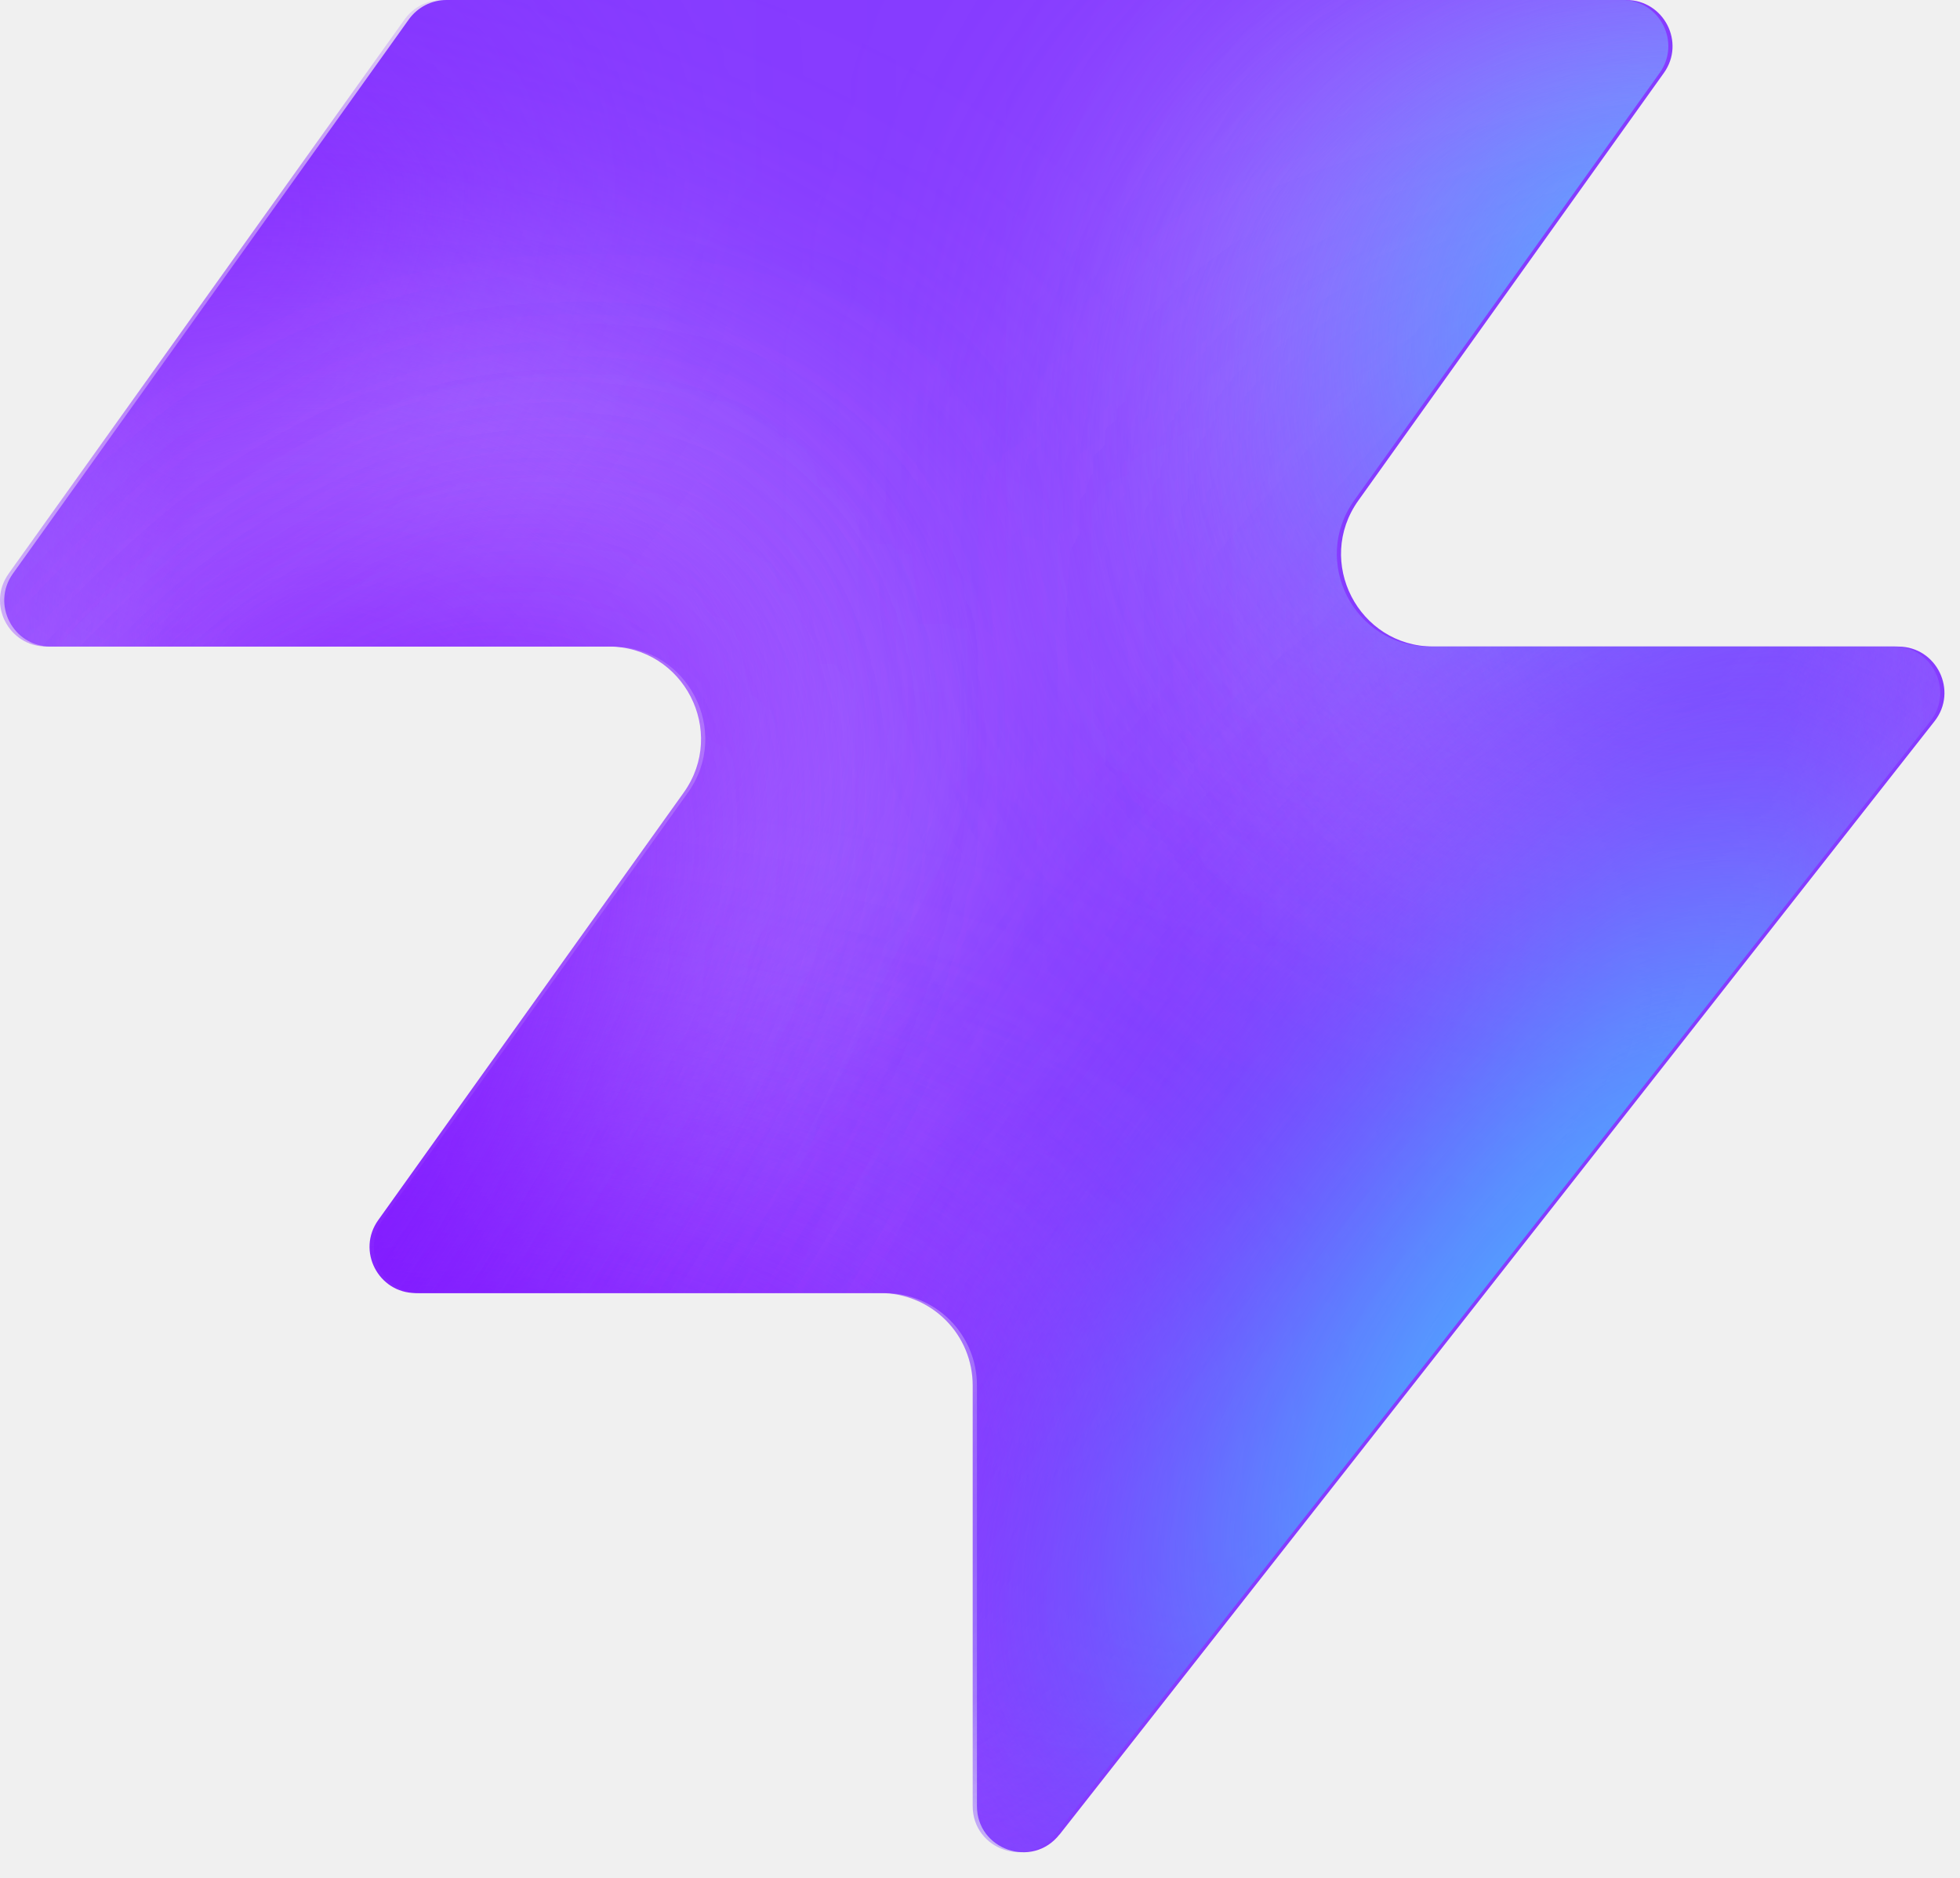
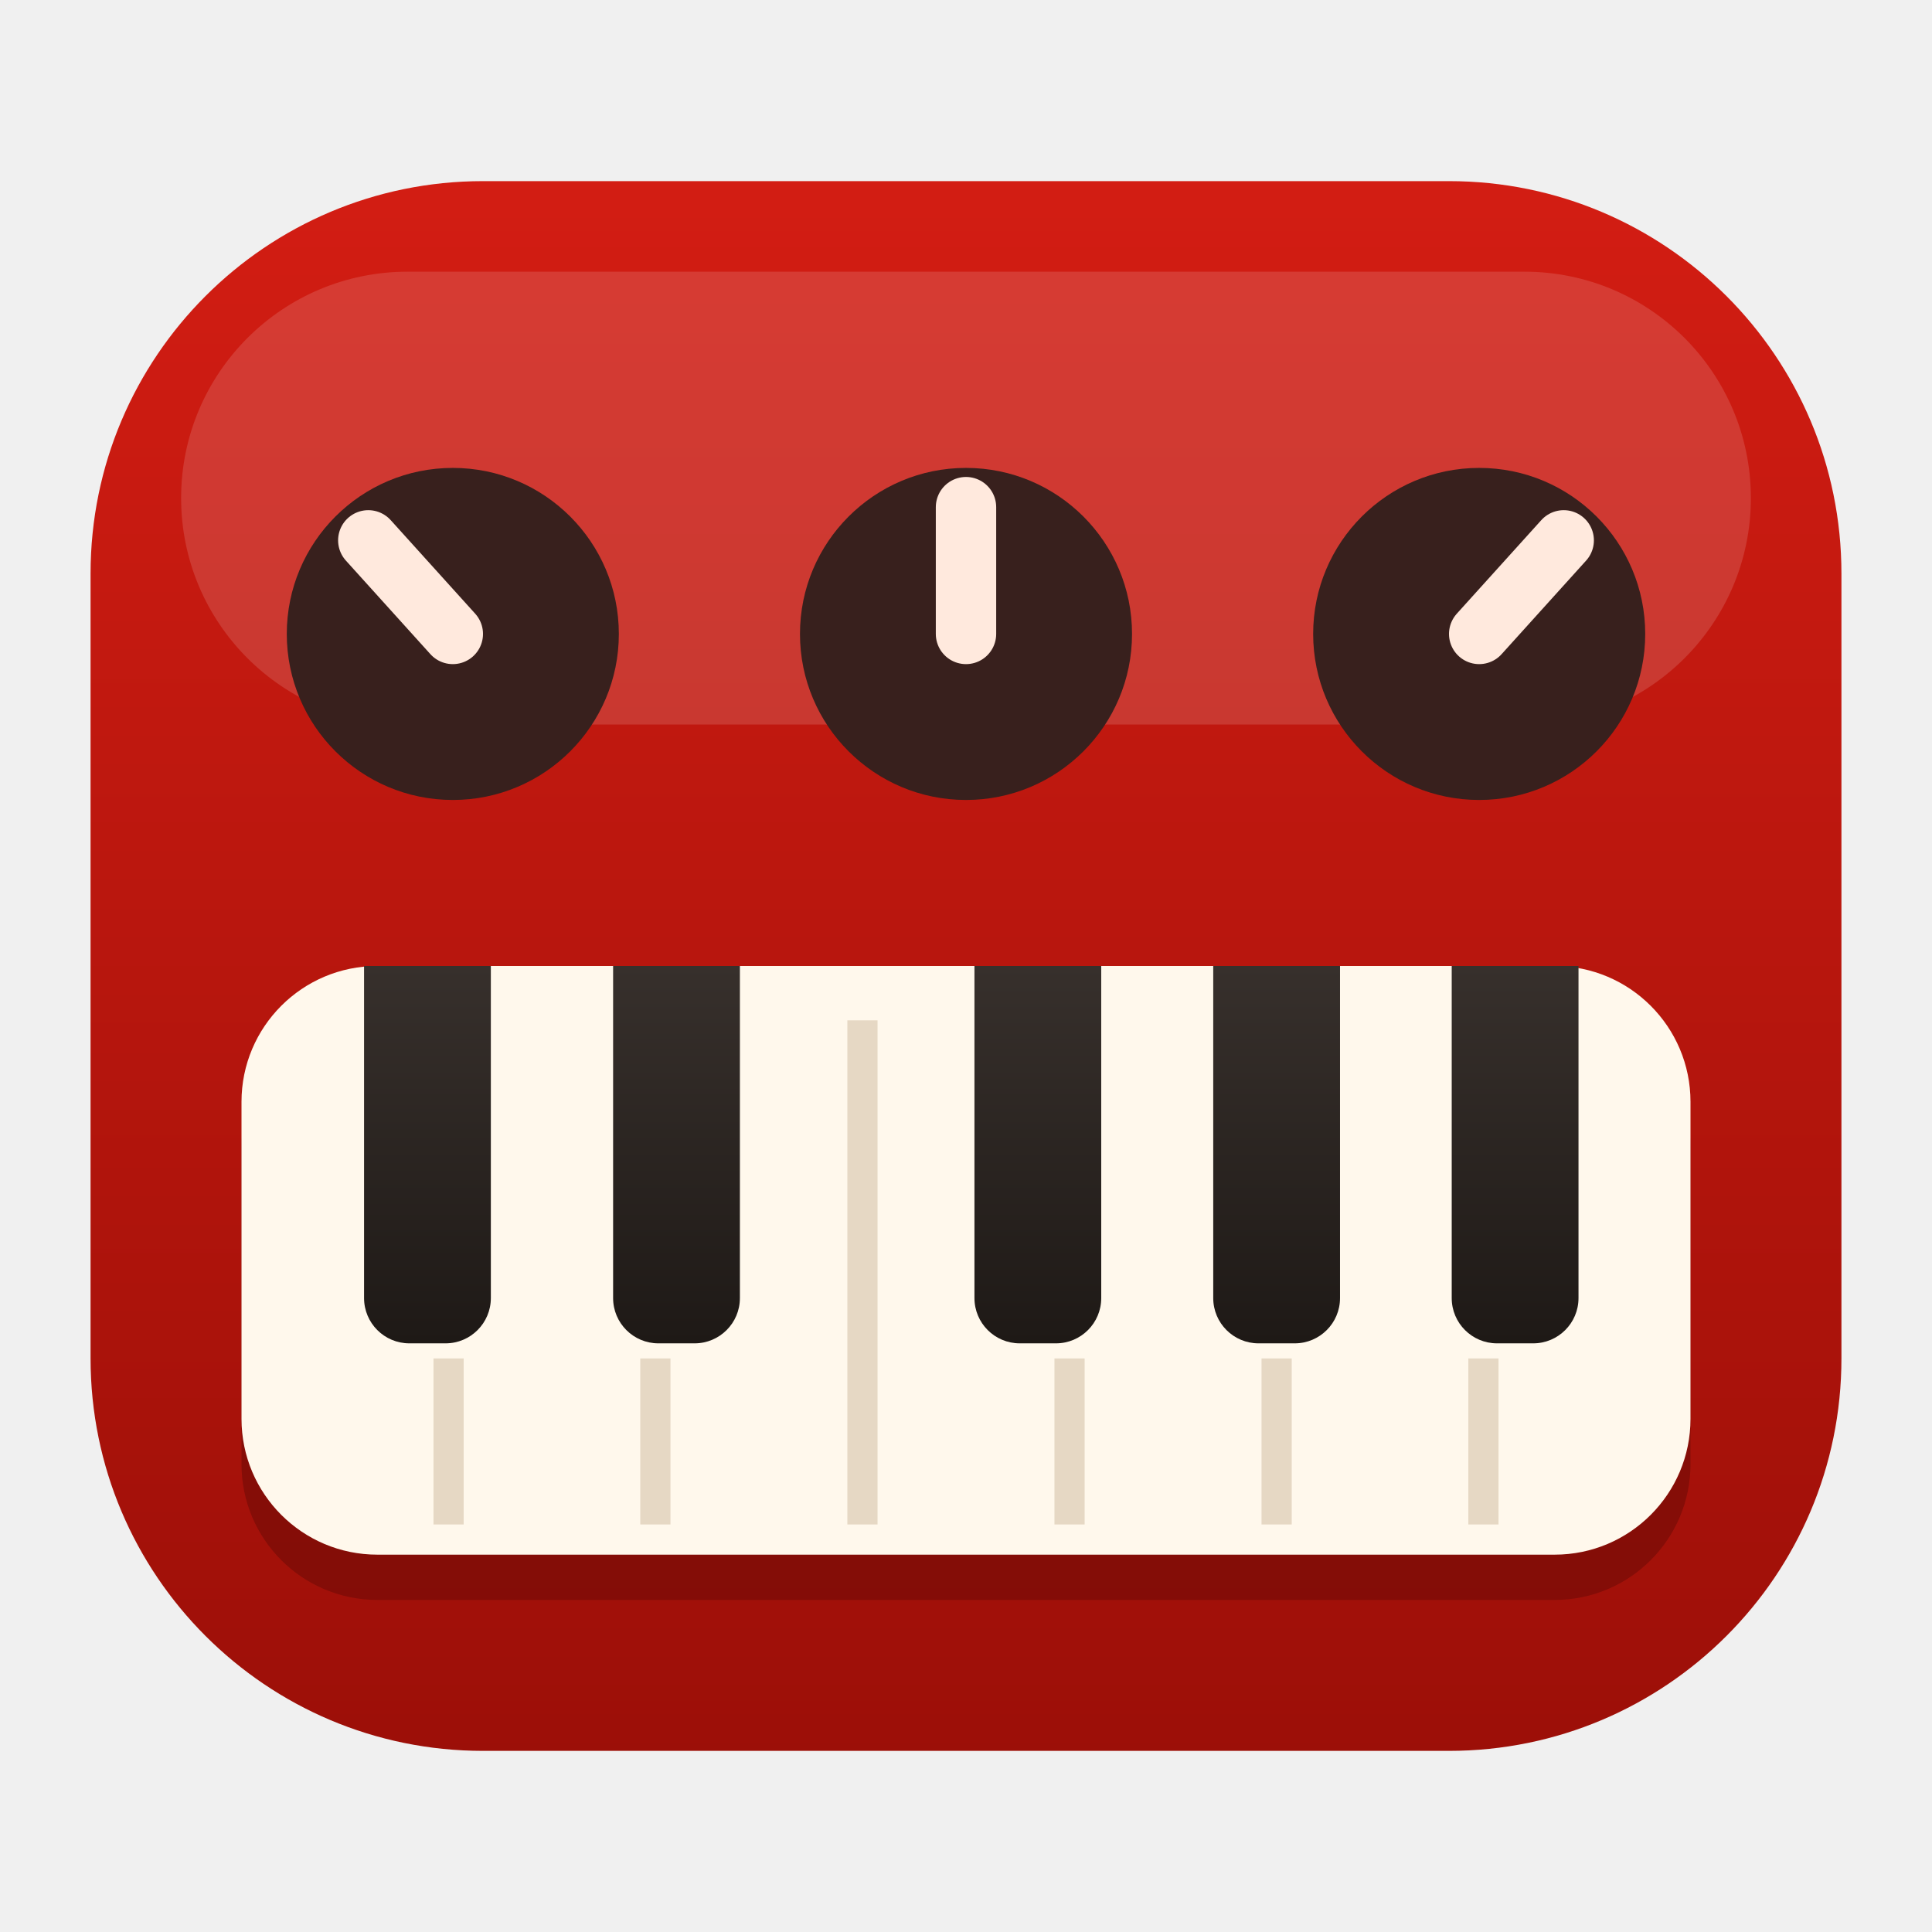
- <svg xmlns="http://www.w3.org/2000/svg" width="48" height="46" fill="none" viewBox="0 0 48 46">
-   <path fill="#863bff" d="M25.946 44.938c-.664.845-2.021.375-2.021-.698V33.937a2.26 2.26 0 0 0-2.262-2.262H10.287c-.92 0-1.456-1.04-.92-1.788l7.48-10.471c1.07-1.497 0-3.578-1.842-3.578H1.237c-.92 0-1.456-1.04-.92-1.788L10.013.474c.214-.297.556-.474.92-.474h28.894c.92 0 1.456 1.04.92 1.788l-7.48 10.471c-1.07 1.498 0 3.579 1.842 3.579h11.377c.943 0 1.473 1.088.89 1.83L25.947 44.94z" style="fill:#863bff;fill:color(display-p3 .525 .23 1);fill-opacity:1" />
-   <mask id="a" width="48" height="46" x="0" y="0" maskUnits="userSpaceOnUse" style="mask-type:alpha">
-     <path fill="#000" d="M25.842 44.938c-.664.844-2.021.375-2.021-.698V33.937a2.26 2.26 0 0 0-2.262-2.262H10.183c-.92 0-1.456-1.04-.92-1.788l7.48-10.471c1.07-1.498 0-3.579-1.842-3.579H1.133c-.92 0-1.456-1.04-.92-1.787L9.91.473c.214-.297.556-.474.92-.474h28.894c.92 0 1.456 1.04.92 1.788l-7.48 10.471c-1.07 1.498 0 3.578 1.842 3.578h11.377c.943 0 1.473 1.088.89 1.832L25.843 44.94z" style="fill:#000;fill-opacity:1" />
-   </mask>
-   <g mask="url(#a)">
-     <g filter="url(#b)">
-       <ellipse cx="5.508" cy="14.704" fill="#ede6ff" rx="5.508" ry="14.704" style="fill:#ede6ff;fill:color(display-p3 .927 .903 1);fill-opacity:1" transform="matrix(.00324 1 1 -.00324 -4.47 31.516)" />
-     </g>
-     <g filter="url(#c)">
-       <ellipse cx="10.399" cy="29.851" fill="#ede6ff" rx="10.399" ry="29.851" style="fill:#ede6ff;fill:color(display-p3 .927 .903 1);fill-opacity:1" transform="matrix(.00324 1 1 -.00324 -39.328 7.883)" />
-     </g>
-     <g filter="url(#d)">
-       <ellipse cx="5.508" cy="30.487" fill="#7e14ff" rx="5.508" ry="30.487" style="fill:#7e14ff;fill:color(display-p3 .492 .077 1);fill-opacity:1" transform="rotate(89.814 -25.913 -14.639)scale(1 -1)" />
-     </g>
-     <g filter="url(#e)">
-       <ellipse cx="5.508" cy="30.599" fill="#7e14ff" rx="5.508" ry="30.599" style="fill:#7e14ff;fill:color(display-p3 .492 .077 1);fill-opacity:1" transform="rotate(89.814 -32.644 -3.334)scale(1 -1)" />
-     </g>
-     <g filter="url(#f)">
-       <ellipse cx="5.508" cy="30.599" fill="#7e14ff" rx="5.508" ry="30.599" style="fill:#7e14ff;fill:color(display-p3 .492 .077 1);fill-opacity:1" transform="matrix(.00324 1 1 -.00324 -34.34 30.47)" />
-     </g>
-     <g filter="url(#g)">
-       <ellipse cx="14.072" cy="22.078" fill="#ede6ff" rx="14.072" ry="22.078" style="fill:#ede6ff;fill:color(display-p3 .927 .903 1);fill-opacity:1" transform="rotate(93.35 24.506 48.493)scale(-1 1)" />
-     </g>
-     <g filter="url(#h)">
-       <ellipse cx="3.47" cy="21.501" fill="#7e14ff" rx="3.47" ry="21.501" style="fill:#7e14ff;fill:color(display-p3 .492 .077 1);fill-opacity:1" transform="rotate(89.009 28.708 47.59)scale(-1 1)" />
-     </g>
-     <g filter="url(#i)">
-       <ellipse cx="3.47" cy="21.501" fill="#7e14ff" rx="3.47" ry="21.501" style="fill:#7e14ff;fill:color(display-p3 .492 .077 1);fill-opacity:1" transform="rotate(89.009 28.708 47.59)scale(-1 1)" />
-     </g>
-     <g filter="url(#j)">
-       <ellipse cx=".387" cy="8.972" fill="#7e14ff" rx="4.407" ry="29.108" style="fill:#7e14ff;fill:color(display-p3 .492 .077 1);fill-opacity:1" transform="rotate(39.51 .387 8.972)" />
-     </g>
-     <g filter="url(#k)">
-       <ellipse cx="47.523" cy="-6.092" fill="#7e14ff" rx="4.407" ry="29.108" style="fill:#7e14ff;fill:color(display-p3 .492 .077 1);fill-opacity:1" transform="rotate(37.892 47.523 -6.092)" />
-     </g>
-     <g filter="url(#l)">
-       <ellipse cx="41.412" cy="6.333" fill="#47bfff" rx="5.971" ry="9.665" style="fill:#47bfff;fill:color(display-p3 .28 .748 1);fill-opacity:1" transform="rotate(37.892 41.412 6.333)" />
-     </g>
-     <g filter="url(#m)">
-       <ellipse cx="-1.879" cy="38.332" fill="#7e14ff" rx="4.407" ry="29.108" style="fill:#7e14ff;fill:color(display-p3 .492 .077 1);fill-opacity:1" transform="rotate(37.892 -1.88 38.332)" />
-     </g>
-     <g filter="url(#n)">
-       <ellipse cx="-1.879" cy="38.332" fill="#7e14ff" rx="4.407" ry="29.108" style="fill:#7e14ff;fill:color(display-p3 .492 .077 1);fill-opacity:1" transform="rotate(37.892 -1.88 38.332)" />
-     </g>
-     <g filter="url(#o)">
-       <ellipse cx="35.651" cy="29.907" fill="#7e14ff" rx="4.407" ry="29.108" style="fill:#7e14ff;fill:color(display-p3 .492 .077 1);fill-opacity:1" transform="rotate(37.892 35.651 29.907)" />
-     </g>
-     <g filter="url(#p)">
-       <ellipse cx="38.418" cy="32.4" fill="#47bfff" rx="5.971" ry="15.297" style="fill:#47bfff;fill:color(display-p3 .28 .748 1);fill-opacity:1" transform="rotate(37.892 38.418 32.4)" />
-     </g>
+ <svg xmlns="http://www.w3.org/2000/svg" viewBox="0 0 64 64">
+   <defs>
+     <linearGradient id="body" x1="0" y1="0" x2="0" y2="1">
+       <stop offset="0" stop-color="#d31d13" />
+       <stop offset="1" stop-color="#9c0f08" />
+     </linearGradient>
+     <linearGradient id="bk" x1="0" y1="0" x2="0" y2="1">
+       <stop offset="0" stop-color="#37302c" />
+       <stop offset="1" stop-color="#1e1916" />
+     </linearGradient>
+   </defs>
+   <rect x="3" y="6" width="58" height="52" rx="13" fill="url(#body)" />
+   <rect x="6" y="9" width="52" height="15" rx="7.5" fill="#ffffff" opacity=".14" />
+   <g fill="#38201d">
+     <circle cx="15" cy="21" r="5.5" />
+     <circle cx="32" cy="21" r="5.5" />
+     <circle cx="49" cy="21" r="5.5" />
  </g>
-   <defs>
-     <filter id="b" width="60.045" height="41.654" x="-19.77" y="16.149" color-interpolation-filters="sRGB" filterUnits="userSpaceOnUse">
-       <feFlood flood-opacity="0" result="BackgroundImageFix" />
-       <feBlend in="SourceGraphic" in2="BackgroundImageFix" result="shape" />
-       <feGaussianBlur result="effect1_foregroundBlur_2002_17158" stdDeviation="7.659" />
-     </filter>
-     <filter id="c" width="90.34" height="51.437" x="-54.613" y="-7.533" color-interpolation-filters="sRGB" filterUnits="userSpaceOnUse">
-       <feFlood flood-opacity="0" result="BackgroundImageFix" />
-       <feBlend in="SourceGraphic" in2="BackgroundImageFix" result="shape" />
-       <feGaussianBlur result="effect1_foregroundBlur_2002_17158" stdDeviation="7.659" />
-     </filter>
-     <filter id="d" width="79.355" height="29.4" x="-49.64" y="2.03" color-interpolation-filters="sRGB" filterUnits="userSpaceOnUse">
-       <feFlood flood-opacity="0" result="BackgroundImageFix" />
-       <feBlend in="SourceGraphic" in2="BackgroundImageFix" result="shape" />
-       <feGaussianBlur result="effect1_foregroundBlur_2002_17158" stdDeviation="4.596" />
-     </filter>
-     <filter id="e" width="79.579" height="29.4" x="-45.045" y="20.029" color-interpolation-filters="sRGB" filterUnits="userSpaceOnUse">
-       <feFlood flood-opacity="0" result="BackgroundImageFix" />
-       <feBlend in="SourceGraphic" in2="BackgroundImageFix" result="shape" />
-       <feGaussianBlur result="effect1_foregroundBlur_2002_17158" stdDeviation="4.596" />
-     </filter>
-     <filter id="f" width="79.579" height="29.4" x="-43.513" y="21.178" color-interpolation-filters="sRGB" filterUnits="userSpaceOnUse">
-       <feFlood flood-opacity="0" result="BackgroundImageFix" />
-       <feBlend in="SourceGraphic" in2="BackgroundImageFix" result="shape" />
-       <feGaussianBlur result="effect1_foregroundBlur_2002_17158" stdDeviation="4.596" />
-     </filter>
-     <filter id="g" width="74.749" height="58.852" x="15.756" y="-17.901" color-interpolation-filters="sRGB" filterUnits="userSpaceOnUse">
-       <feFlood flood-opacity="0" result="BackgroundImageFix" />
-       <feBlend in="SourceGraphic" in2="BackgroundImageFix" result="shape" />
-       <feGaussianBlur result="effect1_foregroundBlur_2002_17158" stdDeviation="7.659" />
-     </filter>
-     <filter id="h" width="61.377" height="25.362" x="23.548" y="2.284" color-interpolation-filters="sRGB" filterUnits="userSpaceOnUse">
-       <feFlood flood-opacity="0" result="BackgroundImageFix" />
-       <feBlend in="SourceGraphic" in2="BackgroundImageFix" result="shape" />
-       <feGaussianBlur result="effect1_foregroundBlur_2002_17158" stdDeviation="4.596" />
-     </filter>
-     <filter id="i" width="61.377" height="25.362" x="23.548" y="2.284" color-interpolation-filters="sRGB" filterUnits="userSpaceOnUse">
-       <feFlood flood-opacity="0" result="BackgroundImageFix" />
-       <feBlend in="SourceGraphic" in2="BackgroundImageFix" result="shape" />
-       <feGaussianBlur result="effect1_foregroundBlur_2002_17158" stdDeviation="4.596" />
-     </filter>
-     <filter id="j" width="56.045" height="63.649" x="-27.636" y="-22.853" color-interpolation-filters="sRGB" filterUnits="userSpaceOnUse">
-       <feFlood flood-opacity="0" result="BackgroundImageFix" />
-       <feBlend in="SourceGraphic" in2="BackgroundImageFix" result="shape" />
-       <feGaussianBlur result="effect1_foregroundBlur_2002_17158" stdDeviation="4.596" />
-     </filter>
-     <filter id="k" width="54.814" height="64.646" x="20.116" y="-38.415" color-interpolation-filters="sRGB" filterUnits="userSpaceOnUse">
-       <feFlood flood-opacity="0" result="BackgroundImageFix" />
-       <feBlend in="SourceGraphic" in2="BackgroundImageFix" result="shape" />
-       <feGaussianBlur result="effect1_foregroundBlur_2002_17158" stdDeviation="4.596" />
-     </filter>
-     <filter id="l" width="33.541" height="35.313" x="24.641" y="-11.323" color-interpolation-filters="sRGB" filterUnits="userSpaceOnUse">
-       <feFlood flood-opacity="0" result="BackgroundImageFix" />
-       <feBlend in="SourceGraphic" in2="BackgroundImageFix" result="shape" />
-       <feGaussianBlur result="effect1_foregroundBlur_2002_17158" stdDeviation="4.596" />
-     </filter>
-     <filter id="m" width="54.814" height="64.646" x="-29.286" y="6.009" color-interpolation-filters="sRGB" filterUnits="userSpaceOnUse">
-       <feFlood flood-opacity="0" result="BackgroundImageFix" />
-       <feBlend in="SourceGraphic" in2="BackgroundImageFix" result="shape" />
-       <feGaussianBlur result="effect1_foregroundBlur_2002_17158" stdDeviation="4.596" />
-     </filter>
-     <filter id="n" width="54.814" height="64.646" x="-29.286" y="6.009" color-interpolation-filters="sRGB" filterUnits="userSpaceOnUse">
-       <feFlood flood-opacity="0" result="BackgroundImageFix" />
-       <feBlend in="SourceGraphic" in2="BackgroundImageFix" result="shape" />
-       <feGaussianBlur result="effect1_foregroundBlur_2002_17158" stdDeviation="4.596" />
-     </filter>
-     <filter id="o" width="54.814" height="64.646" x="8.244" y="-2.416" color-interpolation-filters="sRGB" filterUnits="userSpaceOnUse">
-       <feFlood flood-opacity="0" result="BackgroundImageFix" />
-       <feBlend in="SourceGraphic" in2="BackgroundImageFix" result="shape" />
-       <feGaussianBlur result="effect1_foregroundBlur_2002_17158" stdDeviation="4.596" />
-     </filter>
-     <filter id="p" width="39.409" height="43.623" x="18.713" y="10.588" color-interpolation-filters="sRGB" filterUnits="userSpaceOnUse">
-       <feFlood flood-opacity="0" result="BackgroundImageFix" />
-       <feBlend in="SourceGraphic" in2="BackgroundImageFix" result="shape" />
-       <feGaussianBlur result="effect1_foregroundBlur_2002_17158" stdDeviation="4.596" />
-     </filter>
-   </defs>
+   <g stroke="#ffe9dd" stroke-width="2" stroke-linecap="round">
+     <line x1="15" y1="21" x2="12.2" y2="17.9" />
+     <line x1="32" y1="21" x2="32" y2="16.8" />
+     <line x1="49" y1="21" x2="51.8" y2="17.9" />
+   </g>
+   <rect x="8" y="33.5" width="48" height="19.5" rx="4.5" fill="#6f0a05" opacity=".6" />
+   <rect x="8" y="32" width="48" height="19.5" rx="4.5" fill="#fff8ec" />
+   <g fill="#e6d8c4">
+     <rect x="14.36" y="45" width="1" height="5.5" />
+     <rect x="21.21" y="45" width="1" height="5.5" />
+     <rect x="28.07" y="33.8" width="1" height="16.7" />
+     <rect x="34.93" y="45" width="1" height="5.5" />
+     <rect x="41.79" y="45" width="1" height="5.5" />
+     <rect x="48.64" y="45" width="1" height="5.5" />
+   </g>
+   <g fill="url(#bk)">
+     <path d="M12.06 32h4.2v11a1.5 1.5 0 0 1-1.5 1.5h-1.2a1.5 1.5 0 0 1-1.5-1.5z" />
+     <path d="M20.31 32h4.2v11a1.5 1.5 0 0 1-1.5 1.5h-1.2a1.5 1.5 0 0 1-1.5-1.5z" />
+     <path d="M32.28 32h4.2v11a1.5 1.5 0 0 1-1.5 1.5h-1.2a1.5 1.5 0 0 1-1.5-1.5z" />
+     <path d="M40.19 32h4.2v11a1.5 1.5 0 0 1-1.5 1.5h-1.2a1.5 1.5 0 0 1-1.5-1.5z" />
+     <path d="M48.09 32h4.2v11a1.5 1.5 0 0 1-1.5 1.5h-1.2a1.5 1.5 0 0 1-1.5-1.5z" />
+   </g>
</svg>
